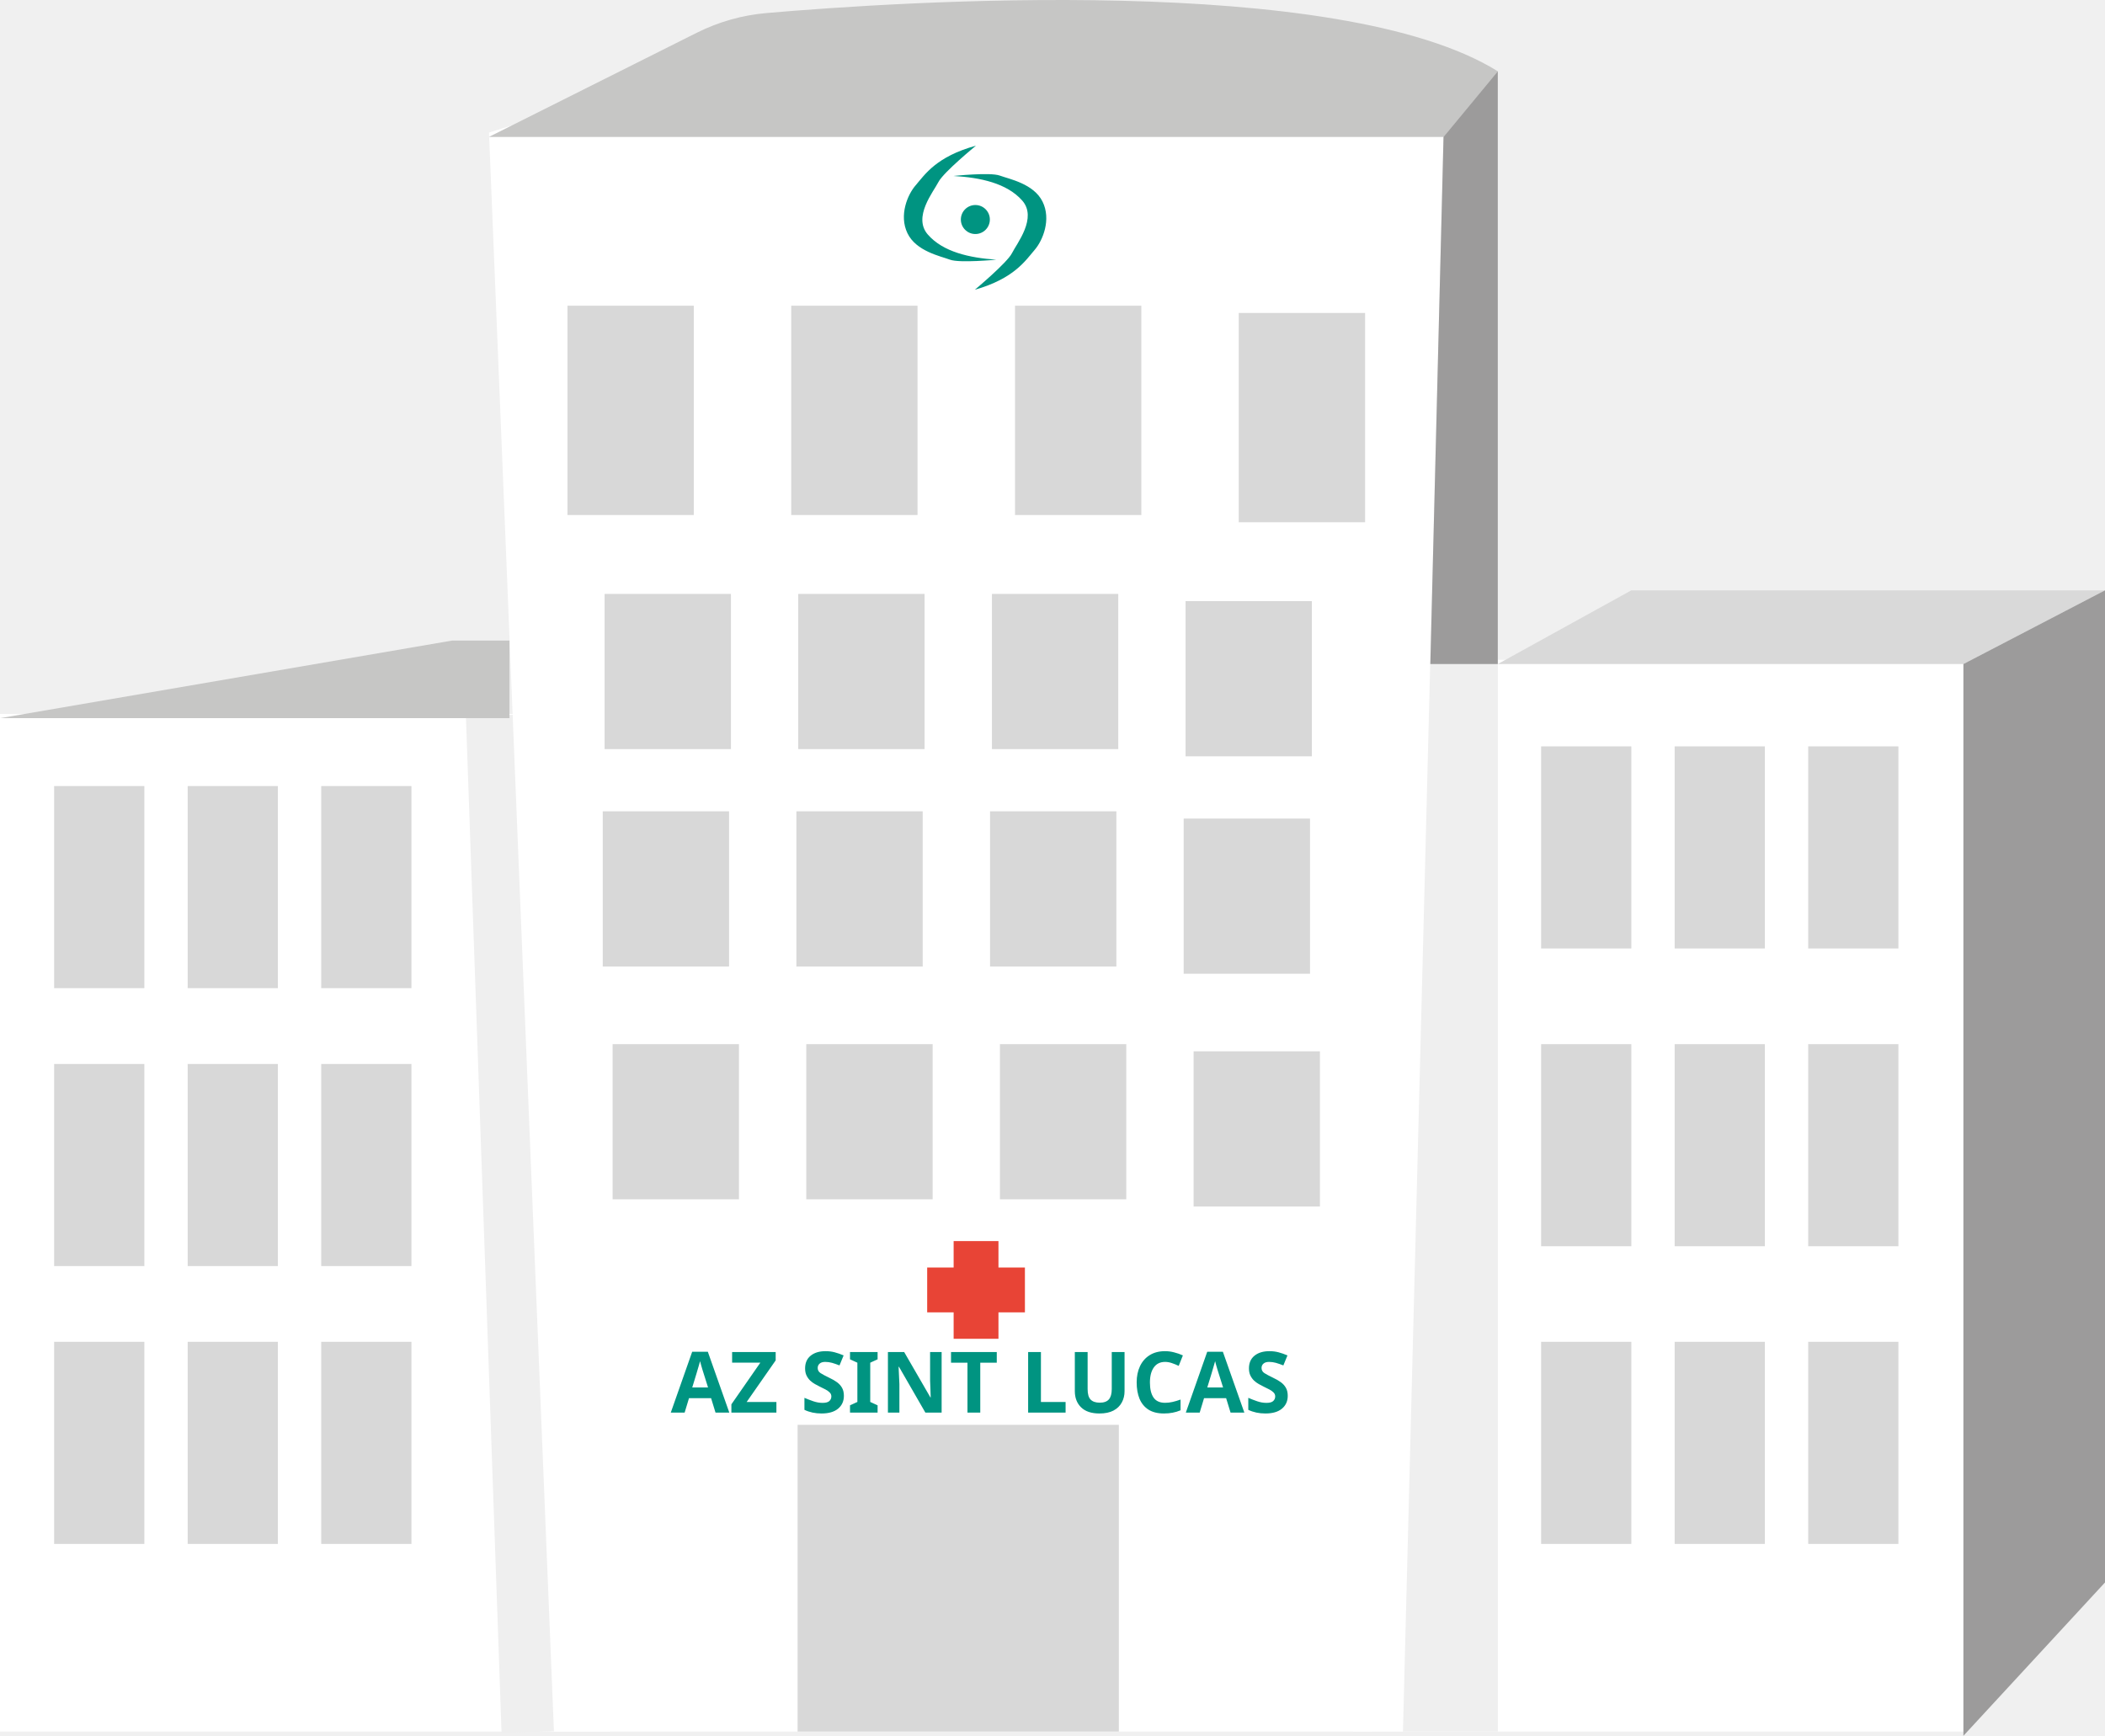
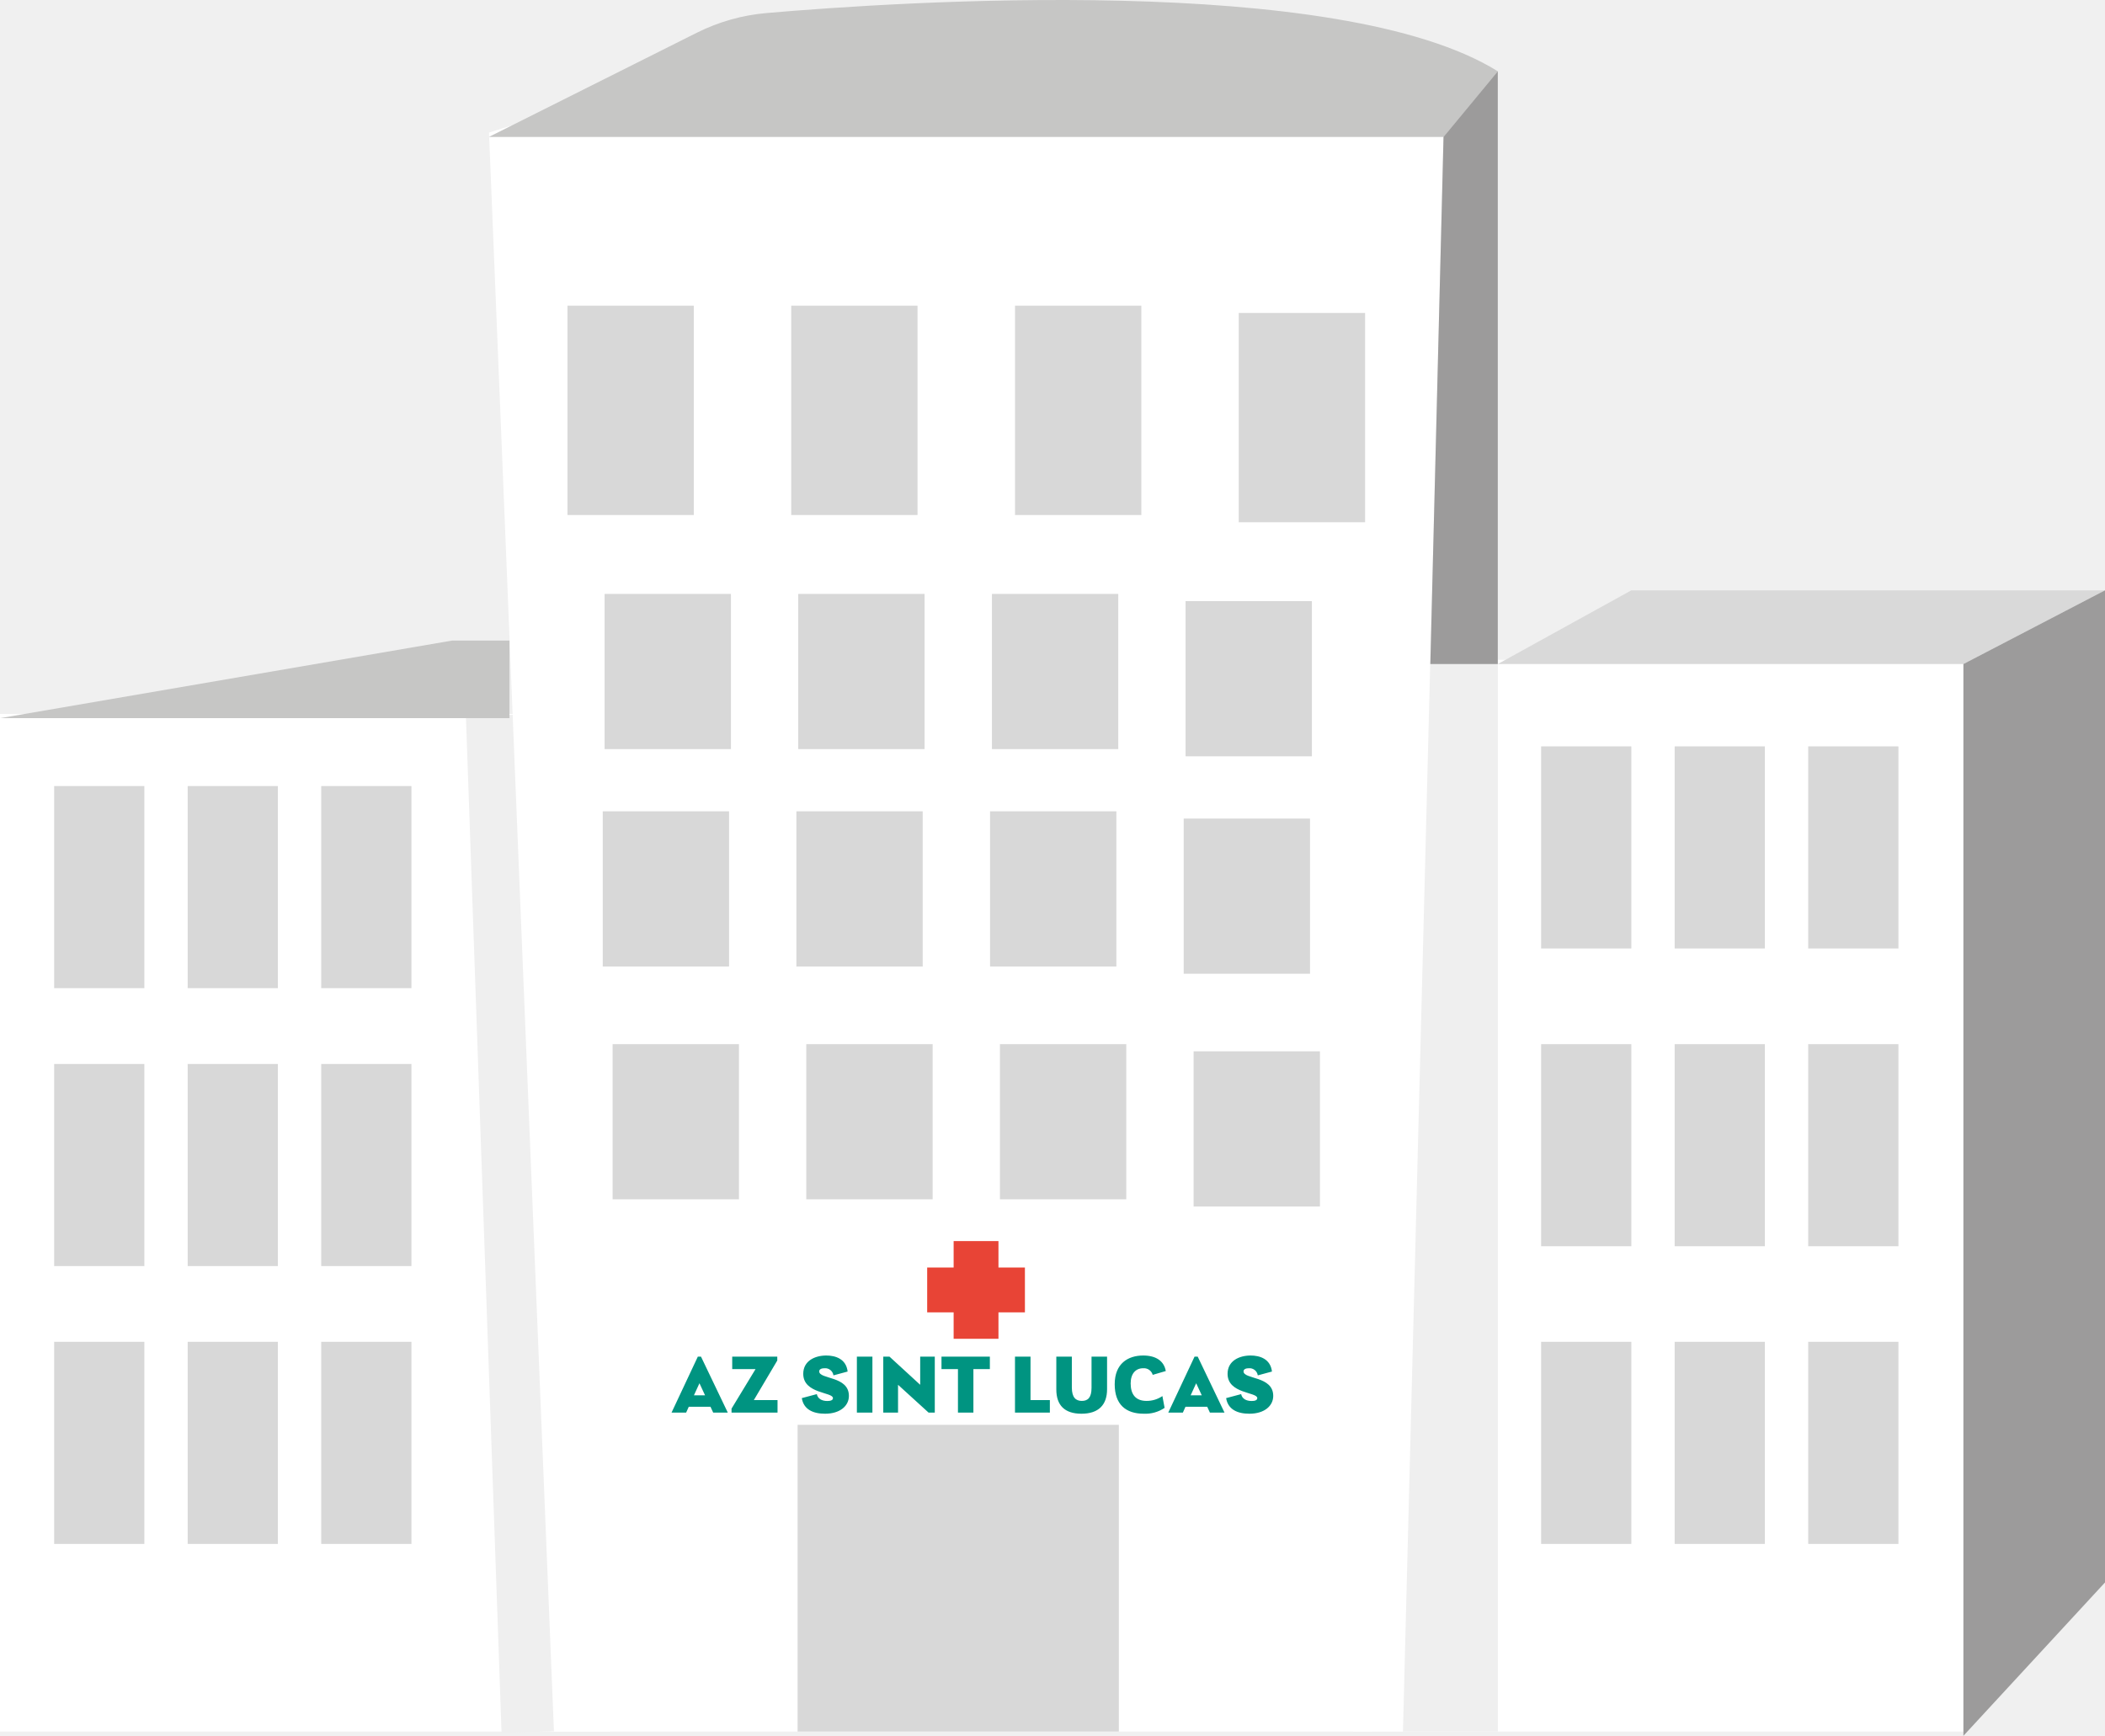
<svg xmlns="http://www.w3.org/2000/svg" width="496.08" height="409.124" viewBox="0 0 496.08 409.124">
-   <g transform="translate(-1386.131 -292.124)">
-     <g transform="translate(1386.131 307.926)">
-       <rect width="143.747" height="252.615" transform="translate(318.964 139.707)" fill="#fff" />
-       <rect width="143.747" height="239.857" transform="translate(0 152.465)" fill="#fff" />
-       <rect width="29.772" height="252.615" transform="translate(323.22 139.707)" fill="#efefef" />
-       <path d="M95.06,162.078,124.8,161.04l8.4,239.616-29.741,1.038Z" transform="translate(14.742 -9.026)" fill="#efefef" />
-       <g transform="translate(115.24)">
-         <path d="M5.626,408.356-5.9,124.563-9.68,31.493s99.853-34.783,224.96,0c.063,1.017-9.571,376.863-9.571,376.863Z" transform="translate(9.68 -16.033)" fill="#fff" />
-         <rect width="29.772" height="49.334" transform="translate(18.492 56.25)" fill="#d8d8d8" />
-         <rect width="29.772" height="49.334" transform="translate(71.223 56.25)" fill="#d8d8d8" />
-         <rect width="29.772" height="49.334" transform="translate(123.965 56.25)" fill="#d8d8d8" />
-         <rect width="29.772" height="49.334" transform="translate(176.695 57.958)" fill="#d8d8d8" />
-         <rect width="29.772" height="36.576" transform="translate(27.246 124.181)" fill="#d8d8d8" />
-         <rect width="29.772" height="36.576" transform="translate(26.806 175.423)" fill="#d8d8d8" />
-         <rect width="29.772" height="36.576" transform="translate(29.133 230.293)" fill="#d8d8d8" />
-         <rect width="29.772" height="36.576" transform="translate(72.88 124.181)" fill="#d8d8d8" />
-         <rect width="29.772" height="36.576" transform="translate(72.439 175.423)" fill="#d8d8d8" />
-         <rect width="29.772" height="36.576" transform="translate(74.777 230.293)" fill="#d8d8d8" />
-         <rect width="29.772" height="36.576" transform="translate(118.524 124.181)" fill="#d8d8d8" />
-         <rect width="29.772" height="36.576" transform="translate(118.083 175.423)" fill="#d8d8d8" />
-         <rect width="29.772" height="36.576" transform="translate(120.411 230.293)" fill="#d8d8d8" />
-         <rect width="29.772" height="36.576" transform="translate(164.157 125.88)" fill="#d8d8d8" />
-         <rect width="29.772" height="36.576" transform="translate(163.717 177.132)" fill="#d8d8d8" />
-         <rect width="29.772" height="36.576" transform="translate(166.055 231.991)" fill="#d8d8d8" />
-         <rect width="75.7" height="72.303" transform="translate(72.733 320.019)" fill="#d8d8d8" />
-       </g>
-       <rect width="21.26" height="47.636" transform="translate(12.758 169.469)" fill="#d8d8d8" />
-       <rect width="21.26" height="47.636" transform="translate(12.758 234.968)" fill="#d8d8d8" />
-       <rect width="21.26" height="47.636" transform="translate(12.758 300.457)" fill="#d8d8d8" />
-       <rect width="21.26" height="47.636" transform="translate(44.229 169.469)" fill="#d8d8d8" />
-       <rect width="21.26" height="47.636" transform="translate(44.229 234.968)" fill="#d8d8d8" />
-       <rect width="21.26" height="47.636" transform="translate(44.229 300.457)" fill="#d8d8d8" />
-       <rect width="21.26" height="47.636" transform="translate(75.7 169.469)" fill="#d8d8d8" />
-       <rect width="21.26" height="47.636" transform="translate(75.7 234.968)" fill="#d8d8d8" />
-       <rect width="21.26" height="47.636" transform="translate(75.7 300.457)" fill="#d8d8d8" />
-       <rect width="21.26" height="47.636" transform="translate(363.193 160.118)" fill="#d8d8d8" />
-       <rect width="21.26" height="47.636" transform="translate(363.193 230.293)" fill="#d8d8d8" />
-       <rect width="21.26" height="47.636" transform="translate(363.193 300.457)" fill="#d8d8d8" />
-       <rect width="21.26" height="47.636" transform="translate(394.663 160.118)" fill="#d8d8d8" />
-       <rect width="21.26" height="47.636" transform="translate(394.663 230.293)" fill="#d8d8d8" />
-       <rect width="21.26" height="47.636" transform="translate(394.663 300.457)" fill="#d8d8d8" />
-       <rect width="21.26" height="47.636" transform="translate(426.134 160.118)" fill="#d8d8d8" />
-       <rect width="21.26" height="47.636" transform="translate(426.134 230.293)" fill="#d8d8d8" />
-       <rect width="21.26" height="47.636" transform="translate(426.134 300.457)" fill="#d8d8d8" />
-     </g>
-     <text transform="translate(1544.21 625.071)" fill="#009481" font-size="20" font-family="Laca-Black, Laca" font-weight="800">
-       <tspan x="0" y="0">AZ SINT LUCAS</tspan>
-     </text>
-     <path d="M0,162.313,106.552,144.02h13.513v18.293Z" transform="translate(1386.132 299.078)" fill="#c6c6c5" />
-     <path d="M109.93,32.267,158.876,7.736a45.4,45.4,0,0,1,16.459-4.655C206.3.4,310.181-6.542,347.68,16.815L334.89,32.278H109.93Z" transform="translate(1391.445 292.118)" fill="#c6c6c5" />
-     <path d="M337.443,155.74V16.03l-12.79,15.463L321.54,155.74Z" transform="translate(1401.671 292.892)" fill="#9c9b9b" />
-     <path d="M336.71,150.1l31.471-17.371H479.807L446.438,150.1Z" transform="translate(1402.404 298.532)" fill="#d9d9d9" />
-     <path d="M441.38,402.716l33.368-36.146V132.73L441.38,150.1Z" transform="translate(1407.463 298.532)" fill="#9c9b9b" />
-     <g transform="translate(1599.148 326.461)">
-       <path d="M2049.633,332.7s-7.684,6.29-8.838,8.565-6.091,8.25-2.506,12.37,9.813,5.5,16.144,5.934c0,0-8.67.839-10.913,0s-7.967-1.971-10.022-6.227.052-9.152,1.918-11.29C2037.608,339.5,2040.292,335.268,2049.633,332.7Z" transform="translate(-2032.654 -332.7)" fill="#009481" />
-       <path d="M2048.832,366.346s7.632-6.363,8.764-8.638,6.017-8.3,2.4-12.391-9.865-5.42-16.2-5.787c0,0,8.659-.923,10.913-.094s7.989,1.9,10.085,6.143.031,9.152-1.814,11.311C2060.8,359.427,2058.141,363.694,2048.832,366.346Z" transform="translate(-2032.115 -332.391)" fill="#009481" />
-       <circle cx="3.418" cy="3.418" r="3.418" transform="translate(13.425 13.985)" fill="#009481" />
-     </g>
-     <g transform="translate(1602.636 582.636)">
+   <g transform="translate(4214.869 -271.124)">
+     <rect width="143.747" height="252.615" transform="translate(-3895.905 426.633)" fill="#fff" />
+     <rect width="143.747" height="239.857" transform="translate(-4214.869 439.391)" fill="#fff" />
+     <rect width="29.772" height="252.615" transform="translate(-3891.649 426.633)" fill="#efefef" />
+     <path d="M95.06,162.078,124.8,161.04l8.4,239.616-29.741,1.038Z" transform="translate(-4200.127 277.9)" fill="#efefef" />
+     <path d="M5.626,408.356-5.9,124.563-9.68,31.493s99.853-34.783,224.96,0c.063,1.017-9.571,376.863-9.571,376.863Z" transform="translate(-4089.948 270.893)" fill="#fff" />
+     <rect width="29.772" height="49.334" transform="translate(-4081.136 343.176)" fill="#d8d8d8" />
+     <rect width="29.772" height="49.334" transform="translate(-4028.405 343.176)" fill="#d8d8d8" />
+     <rect width="29.772" height="49.334" transform="translate(-3975.664 343.176)" fill="#d8d8d8" />
+     <rect width="29.772" height="49.334" transform="translate(-3922.933 344.884)" fill="#d8d8d8" />
+     <rect width="29.772" height="36.576" transform="translate(-4072.382 411.107)" fill="#d8d8d8" />
+     <rect width="29.772" height="36.576" transform="translate(-4072.823 462.349)" fill="#d8d8d8" />
+     <rect width="29.772" height="36.576" transform="translate(-4070.495 517.219)" fill="#d8d8d8" />
+     <rect width="29.772" height="36.576" transform="translate(-4026.749 411.107)" fill="#d8d8d8" />
+     <rect width="29.772" height="36.576" transform="translate(-4027.189 462.349)" fill="#d8d8d8" />
+     <rect width="29.772" height="36.576" transform="translate(-4024.851 517.219)" fill="#d8d8d8" />
+     <rect width="29.772" height="36.576" transform="translate(-3981.105 411.107)" fill="#d8d8d8" />
+     <rect width="29.772" height="36.576" transform="translate(-3981.545 462.349)" fill="#d8d8d8" />
+     <rect width="29.772" height="36.576" transform="translate(-3979.218 517.219)" fill="#d8d8d8" />
+     <rect width="29.772" height="36.576" transform="translate(-3935.471 412.805)" fill="#d8d8d8" />
+     <rect width="29.772" height="36.576" transform="translate(-3935.911 464.058)" fill="#d8d8d8" />
+     <rect width="29.772" height="36.576" transform="translate(-3933.573 518.917)" fill="#d8d8d8" />
+     <rect width="75.7" height="72.303" transform="translate(-4026.896 606.945)" fill="#d8d8d8" />
+     <rect width="21.26" height="47.636" transform="translate(-4202.11 456.395)" fill="#d8d8d8" />
+     <rect width="21.26" height="47.636" transform="translate(-4202.11 521.894)" fill="#d8d8d8" />
+     <rect width="21.26" height="47.636" transform="translate(-4202.11 587.383)" fill="#d8d8d8" />
+     <rect width="21.26" height="47.636" transform="translate(-4170.64 456.395)" fill="#d8d8d8" />
+     <rect width="21.26" height="47.636" transform="translate(-4170.64 521.894)" fill="#d8d8d8" />
+     <rect width="21.26" height="47.636" transform="translate(-4170.64 587.383)" fill="#d8d8d8" />
+     <rect width="21.26" height="47.636" transform="translate(-4139.169 456.395)" fill="#d8d8d8" />
+     <rect width="21.26" height="47.636" transform="translate(-4139.169 521.894)" fill="#d8d8d8" />
+     <rect width="21.26" height="47.636" transform="translate(-4139.169 587.383)" fill="#d8d8d8" />
+     <rect width="21.26" height="47.636" transform="translate(-3851.676 447.044)" fill="#d8d8d8" />
+     <rect width="21.26" height="47.636" transform="translate(-3851.676 517.219)" fill="#d8d8d8" />
+     <rect width="21.26" height="47.636" transform="translate(-3851.676 587.383)" fill="#d8d8d8" />
+     <rect width="21.26" height="47.636" transform="translate(-3820.205 447.044)" fill="#d8d8d8" />
+     <rect width="21.26" height="47.636" transform="translate(-3820.205 517.219)" fill="#d8d8d8" />
+     <rect width="21.26" height="47.636" transform="translate(-3820.205 587.383)" fill="#d8d8d8" />
+     <rect width="21.26" height="47.636" transform="translate(-3788.734 447.044)" fill="#d8d8d8" />
+     <rect width="21.26" height="47.636" transform="translate(-3788.734 517.219)" fill="#d8d8d8" />
+     <rect width="21.26" height="47.636" transform="translate(-3788.734 587.383)" fill="#d8d8d8" />
+     <path d="M10,0h3.44L7.12-13.2H6.38L.18,0H3.62l.62-1.38H9.36ZM5.46-4.08l1.3-2.84L8.08-4.08ZM19.58-2.96l5.52-9.32v-.92H14.48v2.94h5.5L14.32-.94V0H25.16V-2.96ZM36.36.26c3.58,0,5.62-1.88,5.62-4.2,0-4.74-7-3.86-7-5.78,0-.52.58-.74,1.22-.74a1.973,1.973,0,0,1,2.14,1.68l3.34-.9c-.34-2.98-2.86-3.78-5.02-3.78-2.7,0-5.44,1.26-5.44,4.32,0,4.74,7,4.26,7,5.72,0,.5-.56.68-1.32.68-1.28,0-2.26-.52-2.48-1.62l-3.54.94C31.3-.82,33.42.26,36.36.26ZM43.86,0h3.66V-13.2H43.86ZM58.78-13.2v6.64L51.54-13.2H50.08V0h3.48V-6.56L60.76,0h1.46V-13.2Zm16.42,0H63.8v2.94h3.88V0h3.64V-10.26H75.2ZM84.78-2.96V-13.2H81.12V0h8.22V-2.96Zm12,3.22c4.04,0,6.04-2.08,6.04-5.76v-7.7H99.16v7.34c0,2.32-.86,3.1-2.28,3.1-1.4,0-2.36-.78-2.36-3.16V-13.2H90.86v7.74C90.86-1.74,92.82.26,96.78.26Zm14.68,0a8.113,8.113,0,0,0,4.92-1.38l-.52-2.78a6.53,6.53,0,0,1-3.74,1.14c-2.58,0-3.74-1.56-3.74-4.12,0-2.32,1.2-3.58,2.94-3.58a2.162,2.162,0,0,1,2.26,1.56l3.08-.9c-.42-2.4-2.36-3.66-5.32-3.66-3.62,0-6.72,1.92-6.72,6.78C104.62-1.92,107.24.26,111.46.26ZM127.06,0h3.44l-6.32-13.2h-.74L117.24,0h3.44l.62-1.38h5.12Zm-4.54-4.08,1.3-2.84,1.32,2.84ZM136.36.26c3.58,0,5.62-1.88,5.62-4.2,0-4.74-7-3.86-7-5.78,0-.52.58-.74,1.22-.74a1.973,1.973,0,0,1,2.14,1.68l3.34-.9c-.34-2.98-2.86-3.78-5.02-3.78-2.7,0-5.44,1.26-5.44,4.32,0,4.74,7,4.26,7,5.72,0,.5-.56.68-1.32.68-1.28,0-2.26-.52-2.48-1.62l-3.54.94C131.3-.82,133.42.26,136.36.26Z" transform="translate(-4056.79 604.071)" fill="#009481" />
+     <path d="M0,162.313,106.552,144.02h13.513v18.293Z" transform="translate(-4214.868 278.078)" fill="#c6c6c5" />
+     <path d="M109.93,32.267,158.876,7.736a45.4,45.4,0,0,1,16.459-4.655C206.3.4,310.181-6.542,347.68,16.815L334.89,32.278H109.93Z" transform="translate(-4209.555 271.118)" fill="#c6c6c5" />
+     <path d="M337.443,155.74V16.03l-12.79,15.463L321.54,155.74Z" transform="translate(-4199.329 271.892)" fill="#9c9b9b" />
+     <path d="M336.71,150.1l31.471-17.371H479.807L446.438,150.1Z" transform="translate(-4198.596 277.532)" fill="#d9d9d9" />
+     <path d="M441.38,402.716l33.368-36.146V132.73L441.38,150.1Z" transform="translate(-4193.537 277.532)" fill="#9c9b9b" />
+     <g transform="translate(-3998.364 561.636)">
      <path d="M23.034,10.235H16.8V4H10.235v6.235H4V16.8h6.235v6.236H16.8V16.8h6.236Z" fill="#e84436" stroke="#e84436" stroke-miterlimit="10" stroke-width="4" />
    </g>
  </g>
</svg>
